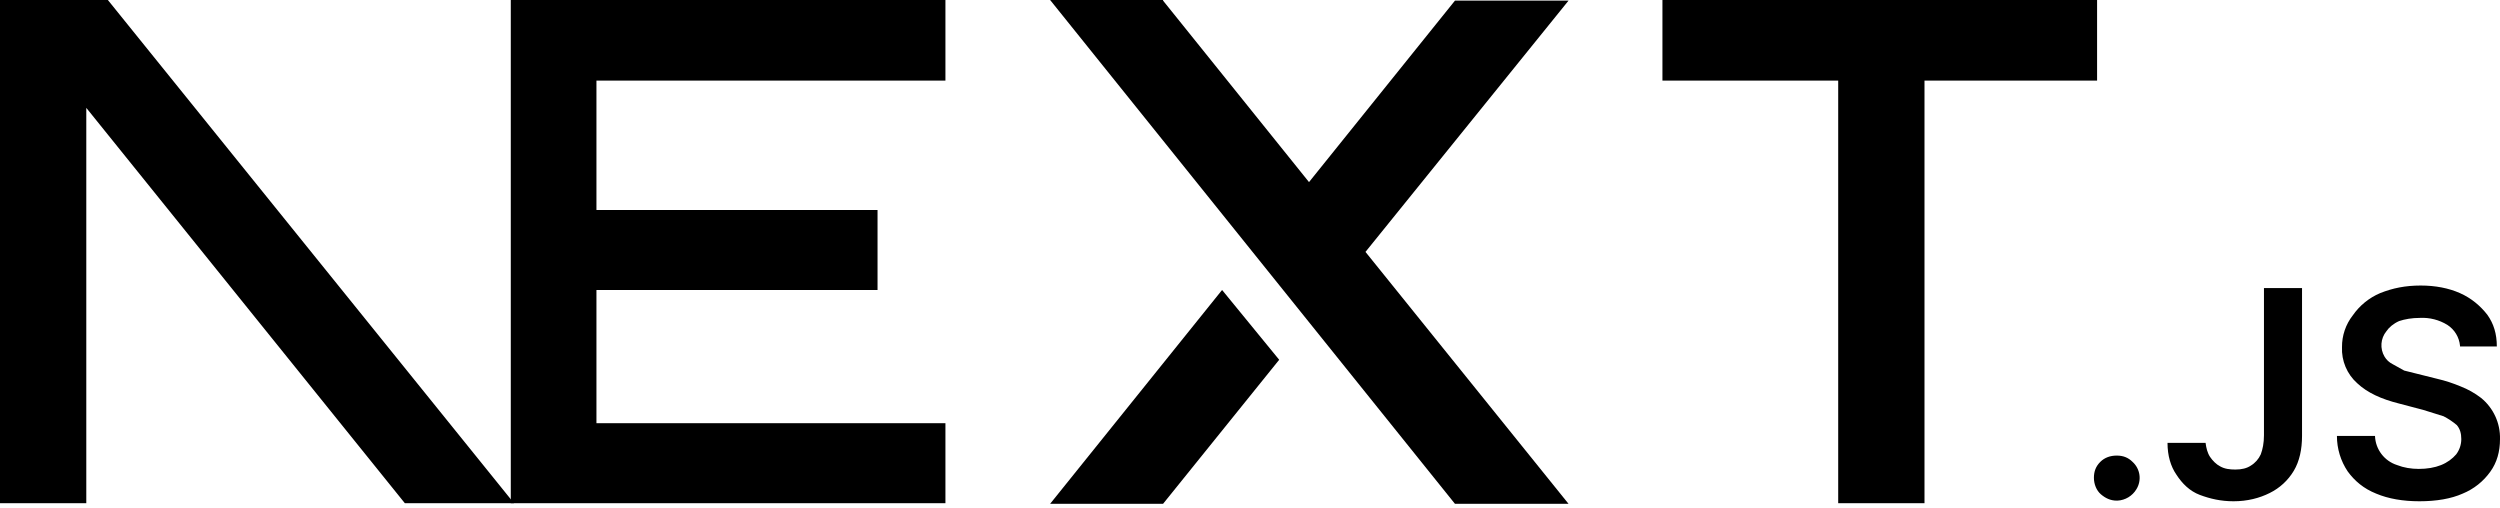
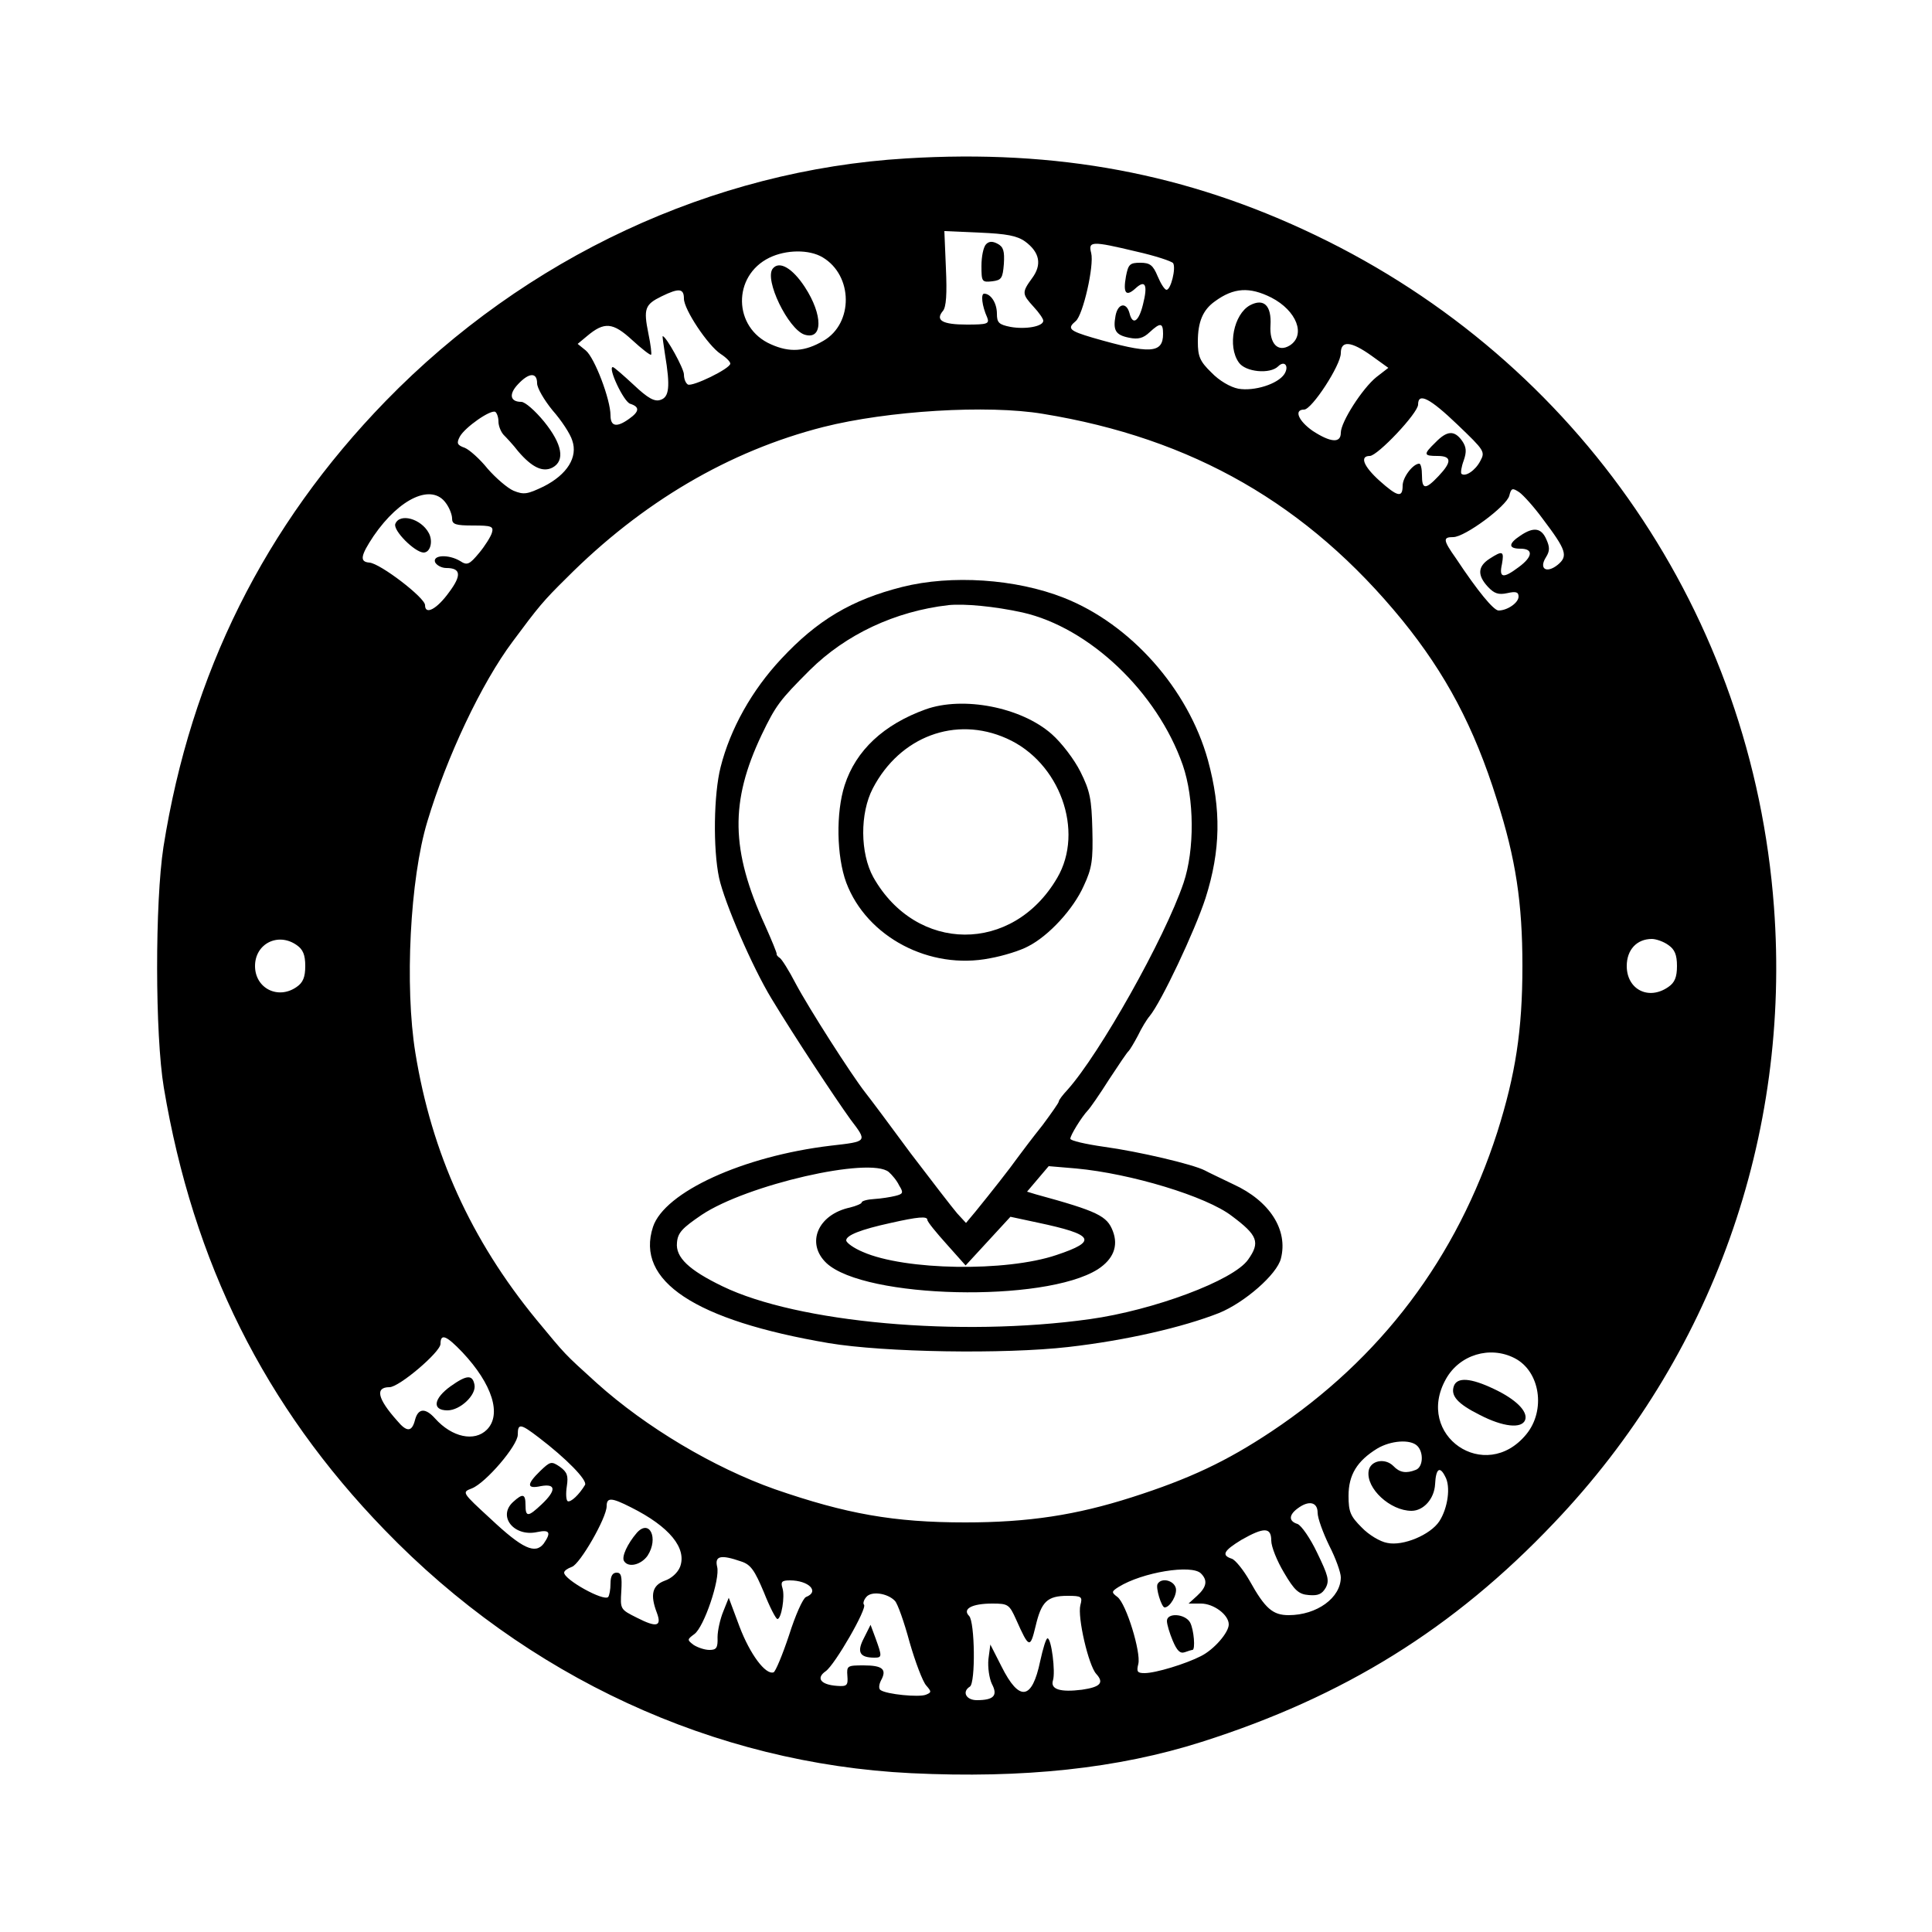
- <svg xmlns="http://www.w3.org/2000/svg" fill="none" viewBox="0 0 394 80">
-   <path fill="#000" d="M262 0h68.5v12.7h-27.2v66.6h-13.6V12.7H262V0ZM149 0v12.7H94v20.4h44.3v12.6H94v21h55v12.6H80.5V0h68.7zm34.3 0h-17.8l63.8 79.4h17.9l-32-39.7 32-39.6h-17.9l-23 28.6-23-28.6zm18.3 56.7-9-11-27.1 33.7h17.8l18.3-22.7z" />
-   <path fill="#000" d="M81 79.3 17 0H0v79.3h13.6V17l50.2 62.3H81Zm252.6-.4c-1 0-1.8-.4-2.5-1s-1.1-1.6-1.1-2.6.3-1.8 1-2.5 1.6-1 2.6-1 1.8.3 2.5 1a3.4 3.4 0 0 1 .6 4.3 3.7 3.7 0 0 1-3 1.8zm23.2-33.5h6v23.3c0 2.1-.4 4-1.3 5.5a9.1 9.1 0 0 1-3.8 3.5c-1.6.8-3.5 1.3-5.7 1.3-2 0-3.7-.4-5.3-1s-2.8-1.8-3.7-3.2c-.9-1.3-1.4-3-1.4-5h6c.1.8.3 1.6.7 2.2s1 1.2 1.6 1.5c.7.4 1.5.5 2.4.5 1 0 1.8-.2 2.4-.6a4 4 0 0 0 1.6-1.8c.3-.8.5-1.8.5-3V45.5zm30.9 9.1a4.4 4.4 0 0 0-2-3.3 7.5 7.5 0 0 0-4.3-1.1c-1.3 0-2.4.2-3.3.5-.9.4-1.6 1-2 1.6a3.5 3.5 0 0 0-.3 4c.3.5.7.9 1.3 1.2l1.8 1 2 .5 3.2.8c1.3.3 2.5.7 3.7 1.2a13 13 0 0 1 3.2 1.8 8.1 8.1 0 0 1 3 6.5c0 2-.5 3.7-1.5 5.1a10 10 0 0 1-4.4 3.5c-1.8.8-4.1 1.2-6.8 1.2-2.6 0-4.9-.4-6.8-1.2-2-.8-3.4-2-4.5-3.5a10 10 0 0 1-1.7-5.6h6a5 5 0 0 0 3.5 4.6c1 .4 2.2.6 3.4.6 1.3 0 2.5-.2 3.5-.6 1-.4 1.8-1 2.4-1.7a4 4 0 0 0 .8-2.4c0-.9-.2-1.6-.7-2.2a11 11 0 0 0-2.1-1.4l-3.2-1-3.8-1c-2.8-.7-5-1.7-6.6-3.2a7.2 7.2 0 0 1-2.4-5.7 8 8 0 0 1 1.7-5 10 10 0 0 1 4.3-3.5c2-.8 4-1.2 6.4-1.2 2.3 0 4.4.4 6.2 1.2 1.8.8 3.2 2 4.3 3.4 1 1.4 1.5 3 1.5 5h-5.8z" />
+ <svg xmlns="http://www.w3.org/2000/svg" version="1.0" width="500pt" height="500pt" viewBox="0 0 500 500" preserveAspectRatio="xMidYMid meet">
+   <g transform="translate(0,500) scale(0.1,-0.1)" fill="#000000" stroke="none">
+     <path d="M2345 4590 c-501 -30 -985 -256 -1347 -628 -313 -322 -504 -705 -575 -1154 -22 -143 -22 -486 1 -623 76 -453 261 -824 571 -1144 368 -381 853 -605 1363 -630 291 -14 535 12 752 81 368 117 652 293 912 567 409 429 613 1001 569 1594 -56 755 -504 1411 -1186 1738 -333 160 -669 223 -1060 199z m308 -215 c38 -28 44 -60 18 -95 -27 -37 -26 -41 4 -74 14 -15 25 -31 25 -36 0 -15 -46 -23 -85 -16 -30 6 -35 11 -35 34 0 28 -16 52 -33 52 -9 0 -6 -31 8 -62 6 -16 0 -18 -53 -18 -63 0 -82 11 -62 35 9 10 11 45 8 111 l-4 96 91 -4 c70 -3 97 -8 118 -23z m288 -26 c49 -11 91 -25 95 -30 8 -13 -6 -69 -17 -69 -5 0 -15 16 -23 35 -12 29 -20 35 -45 35 -27 0 -31 -4 -37 -35 -8 -44 0 -54 25 -31 25 23 32 9 19 -42 -11 -45 -27 -55 -35 -22 -8 29 -30 25 -36 -7 -7 -38 0 -50 35 -57 24 -5 37 -1 53 14 28 26 35 25 35 -4 0 -51 -33 -53 -182 -10 -61 18 -67 24 -44 43 19 16 48 144 40 176 -8 31 0 32 117 4z m-812 -15 c79 -47 80 -171 2 -216 -48 -28 -87 -31 -136 -9 -98 43 -100 177 -4 224 43 21 103 22 138 1z m-359 -107 c0 -28 62 -121 95 -143 14 -9 25 -20 25 -25 0 -13 -99 -61 -110 -54 -6 4 -10 15 -10 26 0 15 -46 99 -55 99 -1 0 2 -21 6 -47 14 -84 11 -111 -12 -118 -15 -5 -32 4 -69 39 -27 25 -51 46 -54 46 -14 0 28 -90 45 -95 25 -8 24 -20 -3 -39 -32 -23 -48 -20 -48 9 0 41 -41 149 -64 168 l-21 17 24 20 c45 38 67 36 117 -10 25 -23 47 -40 49 -38 2 1 -1 26 -7 55 -13 64 -9 75 34 96 45 22 58 21 58 -6z m1520 3 c66 -34 90 -97 48 -124 -31 -19 -53 5 -50 52 3 51 -17 71 -53 52 -42 -23 -59 -106 -29 -148 17 -25 81 -31 102 -10 16 16 29 1 16 -20 -17 -26 -78 -45 -119 -38 -21 4 -50 21 -70 42 -30 29 -35 42 -35 80 0 51 13 82 44 104 49 36 90 38 146 10z m260 -151 l43 -31 -31 -24 c-36 -29 -92 -116 -92 -144 0 -28 -27 -25 -73 5 -37 26 -49 55 -22 55 20 0 95 115 95 146 0 34 27 31 80 -7z m-2160 -71 c0 -12 18 -43 40 -70 23 -26 46 -61 51 -78 15 -43 -13 -88 -74 -119 -42 -20 -51 -22 -78 -11 -16 7 -46 33 -67 57 -20 25 -47 49 -59 54 -20 7 -22 12 -13 29 13 24 80 71 92 64 4 -3 8 -14 8 -25 0 -11 6 -26 13 -34 7 -7 25 -26 38 -43 36 -42 64 -55 89 -42 33 18 25 61 -22 119 -23 28 -49 51 -59 51 -29 0 -33 20 -8 46 28 30 49 31 49 2z m2382 -107 c70 -67 72 -70 59 -94 -13 -25 -39 -42 -49 -33 -2 3 0 18 6 34 8 23 7 35 -4 51 -20 28 -39 27 -69 -4 -32 -31 -31 -35 5 -35 37 0 38 -15 3 -52 -34 -36 -43 -35 -43 2 0 17 -3 30 -7 30 -16 0 -43 -35 -43 -57 0 -32 -13 -29 -60 13 -41 37 -52 64 -25 64 20 0 125 111 125 133 0 32 30 17 102 -52z m-1073 28 c387 -63 685 -234 930 -534 112 -138 186 -276 245 -465 49 -153 66 -267 66 -430 0 -167 -18 -281 -65 -430 -105 -326 -301 -586 -585 -775 -116 -77 -211 -122 -361 -170 -144 -46 -267 -65 -431 -65 -185 0 -308 22 -493 86 -158 56 -333 160 -461 275 -87 79 -78 70 -156 164 -169 206 -271 431 -313 690 -28 172 -14 451 31 599 50 167 140 358 221 466 66 89 79 105 139 164 195 196 421 329 665 391 166 42 425 58 568 34z m1293 -271 c62 -82 67 -97 39 -120 -29 -23 -49 -10 -30 20 10 16 10 26 1 46 -13 30 -33 33 -67 10 -32 -21 -32 -34 0 -34 34 0 32 -21 -5 -48 -40 -30 -51 -28 -43 8 6 34 2 36 -32 14 -31 -20 -32 -43 -4 -73 16 -17 27 -21 50 -16 22 5 29 3 29 -9 0 -16 -29 -36 -52 -36 -13 1 -53 49 -110 135 -34 48 -34 55 -7 55 30 0 138 80 145 107 5 20 8 21 26 9 11 -8 38 -38 60 -68z m-2838 40 c9 -12 16 -30 16 -40 0 -15 9 -18 54 -18 48 0 54 -2 49 -19 -3 -10 -18 -34 -33 -52 -25 -30 -31 -33 -49 -21 -30 18 -72 16 -65 -3 4 -8 17 -15 29 -15 38 0 40 -19 7 -63 -31 -43 -62 -60 -62 -33 0 19 -116 108 -144 110 -26 2 -23 18 11 69 68 99 151 136 187 85z m-386 -1144 c16 -11 22 -25 22 -54 0 -29 -6 -43 -22 -54 -48 -34 -108 -4 -108 54 0 58 60 88 108 54z m3550 0 c16 -11 22 -25 22 -54 0 -29 -6 -43 -22 -54 -51 -36 -108 -7 -108 54 0 42 26 70 65 70 11 0 31 -7 43 -16z m-3121 -1054 c77 -82 102 -161 63 -200 -32 -32 -90 -20 -134 29 -25 28 -44 27 -52 -4 -8 -31 -21 -32 -46 -2 -51 57 -58 87 -20 87 25 0 132 91 132 112 0 28 15 22 57 -22z m2723 -15 c66 -34 81 -135 30 -197 -106 -129 -290 -3 -208 143 35 63 114 87 178 54z m-2526 -205 c71 -54 127 -111 120 -123 -15 -25 -37 -46 -45 -42 -4 3 -5 20 -2 39 4 27 1 36 -18 50 -22 15 -25 14 -51 -11 -36 -35 -35 -47 2 -39 39 7 40 -11 2 -47 -35 -33 -42 -34 -42 -2 0 29 -7 31 -32 8 -41 -37 2 -91 62 -78 33 7 37 -1 17 -30 -22 -28 -55 -13 -137 64 -75 69 -75 69 -49 79 36 14 119 111 119 139 0 30 7 29 54 -7z m2274 -22 c17 -17 15 -55 -4 -62 -25 -10 -42 -7 -58 10 -22 22 -60 14 -64 -13 -7 -45 56 -103 111 -103 31 0 59 31 61 69 2 40 12 48 26 20 15 -26 7 -82 -15 -116 -23 -35 -94 -65 -135 -56 -18 3 -48 21 -66 40 -29 29 -34 40 -34 82 0 54 22 90 74 122 35 21 86 25 104 7z m-2035 -159 c100 -50 145 -106 127 -154 -6 -15 -22 -30 -40 -36 -32 -12 -38 -36 -20 -83 13 -35 0 -39 -51 -13 -44 22 -44 22 -41 70 2 37 0 47 -12 47 -11 0 -16 -9 -16 -28 0 -16 -3 -31 -6 -35 -12 -12 -114 45 -114 63 0 5 9 11 20 15 21 7 90 127 90 157 0 23 12 23 63 -3z m1777 -14 c0 -14 14 -52 30 -85 17 -33 30 -70 30 -82 0 -53 -62 -98 -135 -98 -41 0 -61 17 -101 89 -16 28 -37 54 -46 57 -28 9 -21 21 25 49 58 33 77 33 77 -2 0 -16 15 -53 33 -83 27 -46 38 -56 64 -58 24 -2 34 2 44 19 10 19 6 32 -22 90 -18 38 -41 71 -51 75 -23 7 -23 23 0 40 29 22 52 17 52 -11z m-1492 -126 c25 -8 35 -23 59 -80 15 -38 31 -69 35 -69 10 0 20 58 13 80 -5 16 -2 20 19 20 49 0 78 -29 42 -43 -8 -3 -28 -48 -44 -99 -17 -51 -35 -94 -40 -96 -21 -7 -61 47 -88 118 l-28 75 -14 -35 c-8 -19 -15 -50 -15 -67 1 -28 -3 -33 -21 -33 -12 0 -30 6 -41 13 -17 13 -17 14 2 28 25 18 67 142 59 174 -7 29 10 32 62 14z m1190 -31 c18 -18 15 -35 -10 -58 l-22 -20 32 0 c33 0 72 -29 72 -54 0 -21 -38 -65 -72 -82 -39 -20 -117 -44 -146 -44 -19 0 -21 4 -16 24 7 30 -31 155 -54 173 -16 12 -16 14 3 26 61 38 189 59 213 35z m-792 -71 c7 -7 24 -55 38 -107 15 -52 34 -102 43 -112 14 -16 14 -18 -1 -24 -18 -7 -101 1 -117 12 -5 3 -5 13 1 25 16 29 4 39 -45 39 -42 0 -44 -1 -42 -27 2 -25 -1 -28 -27 -26 -42 3 -55 20 -29 38 24 17 108 163 99 172 -3 3 -1 12 6 20 13 16 55 10 74 -10z m480 -11 c-8 -31 21 -156 41 -178 21 -23 11 -34 -37 -41 -56 -7 -82 1 -75 24 7 22 -4 109 -14 109 -4 0 -12 -27 -19 -59 -21 -101 -54 -106 -100 -14 l-29 57 -5 -38 c-2 -21 2 -49 9 -64 16 -30 5 -42 -39 -42 -28 0 -39 22 -18 35 15 9 13 168 -2 183 -18 18 7 32 60 32 41 0 44 -2 62 -42 33 -74 36 -75 50 -17 15 64 30 79 83 79 36 0 39 -2 33 -24z" />
+     <path d="M2552 4368 c-7 -7 -12 -32 -12 -56 0 -41 1 -43 28 -40 24 3 27 8 30 45 2 33 -1 44 -16 52 -13 7 -22 7 -30 -1z" />
+     <path d="M2000 4305 c-23 -28 40 -157 82 -171 48 -15 48 51 1 123 -32 49 -66 69 -83 48z" />
+     <path d="M2335 3481 c-131 -33 -220 -86 -313 -186 -76 -81 -132 -181 -157 -280 -18 -70 -20 -212 -4 -287 14 -64 86 -231 136 -313 58 -96 163 -255 204 -312 44 -58 45 -57 -51 -68 -227 -27 -430 -120 -460 -210 -46 -140 108 -242 455 -301 144 -24 454 -29 620 -10 149 17 296 51 390 88 66 27 150 100 160 141 19 74 -29 149 -123 192 -31 15 -65 31 -74 36 -31 16 -172 49 -260 61 -49 7 -88 16 -88 21 0 9 29 56 45 73 6 6 31 42 55 80 25 38 47 71 51 74 3 3 14 21 24 40 9 19 23 42 30 50 30 36 117 220 145 306 39 123 41 229 6 357 -51 184 -200 352 -373 420 -124 49 -291 60 -418 28z m311 -66 c173 -39 349 -206 415 -395 30 -87 31 -219 2 -305 -49 -144 -217 -442 -300 -535 -13 -14 -23 -27 -23 -31 0 -3 -19 -30 -42 -61 -24 -30 -52 -67 -63 -82 -22 -31 -71 -93 -110 -141 l-25 -30 -23 25 c-12 14 -66 84 -120 155 -53 72 -106 143 -118 158 -36 46 -146 218 -180 282 -17 33 -36 63 -41 66 -5 3 -9 8 -8 10 1 2 -13 36 -30 74 -89 195 -91 320 -9 493 37 77 47 90 125 168 93 92 220 152 359 168 41 4 118 -3 191 -19z m-346 -1448 c8 -7 21 -22 27 -35 12 -19 10 -22 -10 -27 -12 -3 -37 -7 -54 -8 -18 -1 -33 -5 -33 -9 0 -3 -14 -9 -30 -13 -84 -18 -115 -93 -61 -144 99 -92 564 -103 702 -16 40 26 54 60 39 99 -15 39 -38 51 -199 95 l-23 7 28 33 28 33 71 -6 c141 -13 337 -72 403 -123 67 -50 74 -68 42 -113 -38 -54 -245 -131 -410 -154 -337 -47 -756 -9 -950 85 -87 42 -122 75 -118 113 2 26 14 38 64 72 117 78 435 151 484 111z m100 -124 c0 -5 23 -33 50 -63 l49 -55 58 63 58 63 70 -15 c147 -31 157 -48 49 -84 -130 -44 -392 -40 -501 8 -24 10 -43 24 -43 30 0 13 37 28 115 45 71 16 95 18 95 8z" />
+     <path d="M2395 3164 c-108 -39 -180 -106 -209 -196 -23 -71 -21 -184 4 -252 53 -141 216 -227 372 -196 34 6 79 20 99 31 53 27 117 96 144 157 21 45 24 66 22 145 -2 79 -6 100 -31 150 -16 32 -49 75 -74 97 -79 70 -230 99 -327 64z m210 -75 c138 -61 202 -240 131 -361 -115 -197 -365 -195 -476 2 -34 62 -35 165 -1 230 70 134 214 188 346 129z" />
+     <path d="M1023 3644 c-6 -17 50 -73 73 -74 18 0 25 29 14 50 -20 38 -76 53 -87 24z" />
+     <path d="M1167 1413 c-45 -32 -50 -63 -9 -63 33 0 75 40 70 66 -5 27 -20 26 -61 -3z" />
+     <path d="M3763 1414 c-10 -26 9 -47 67 -76 60 -31 108 -36 117 -13 8 22 -24 54 -82 81 -59 28 -93 30 -102 8z" />
+     <path d="M1648 1033 c-24 -28 -40 -62 -33 -73 11 -18 44 -10 61 14 29 45 5 96 -28 59z" />
+     <path d="M2996 901 c-6 -9 10 -61 18 -61 14 0 33 33 29 50 -5 20 -37 28 -47 11z" />
+     <path d="M3020 805 c0 -9 7 -32 15 -51 11 -26 19 -34 31 -30 8 3 18 6 20 6 8 0 4 52 -6 71 -13 23 -60 26 -60 4z" />
+     <path d="M2236 761 c-19 -36 -12 -51 27 -51 20 0 20 3 3 50 l-13 35 -17 -34z" />
+   </g>
</svg>
